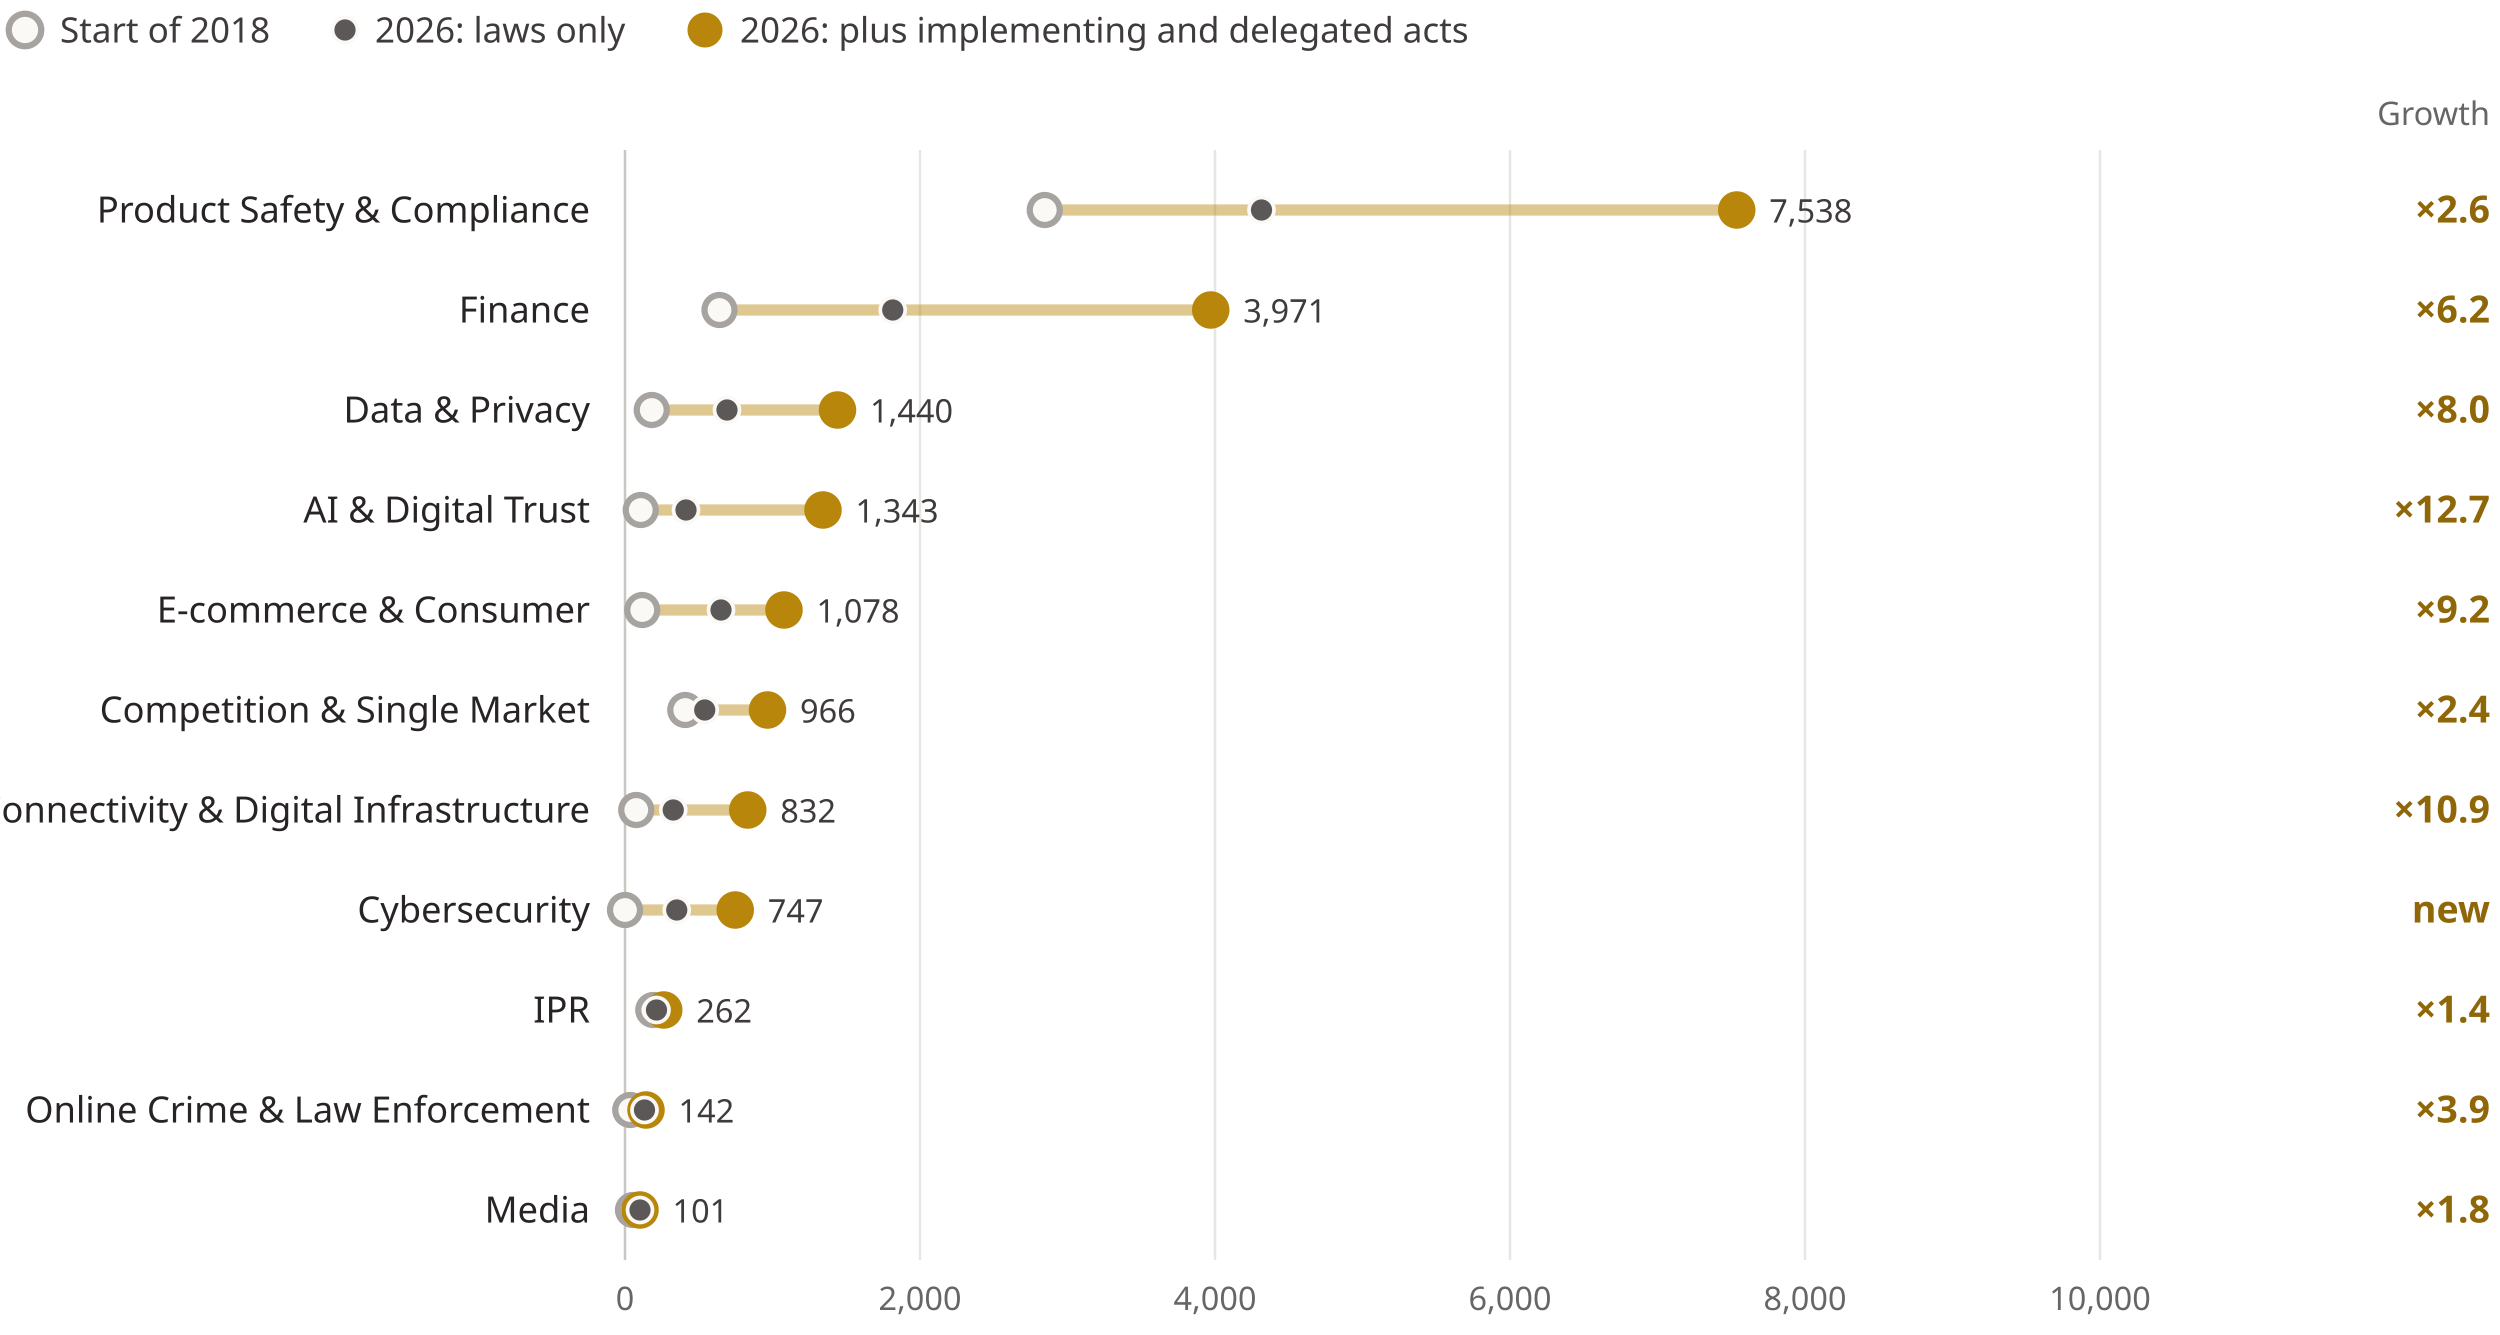
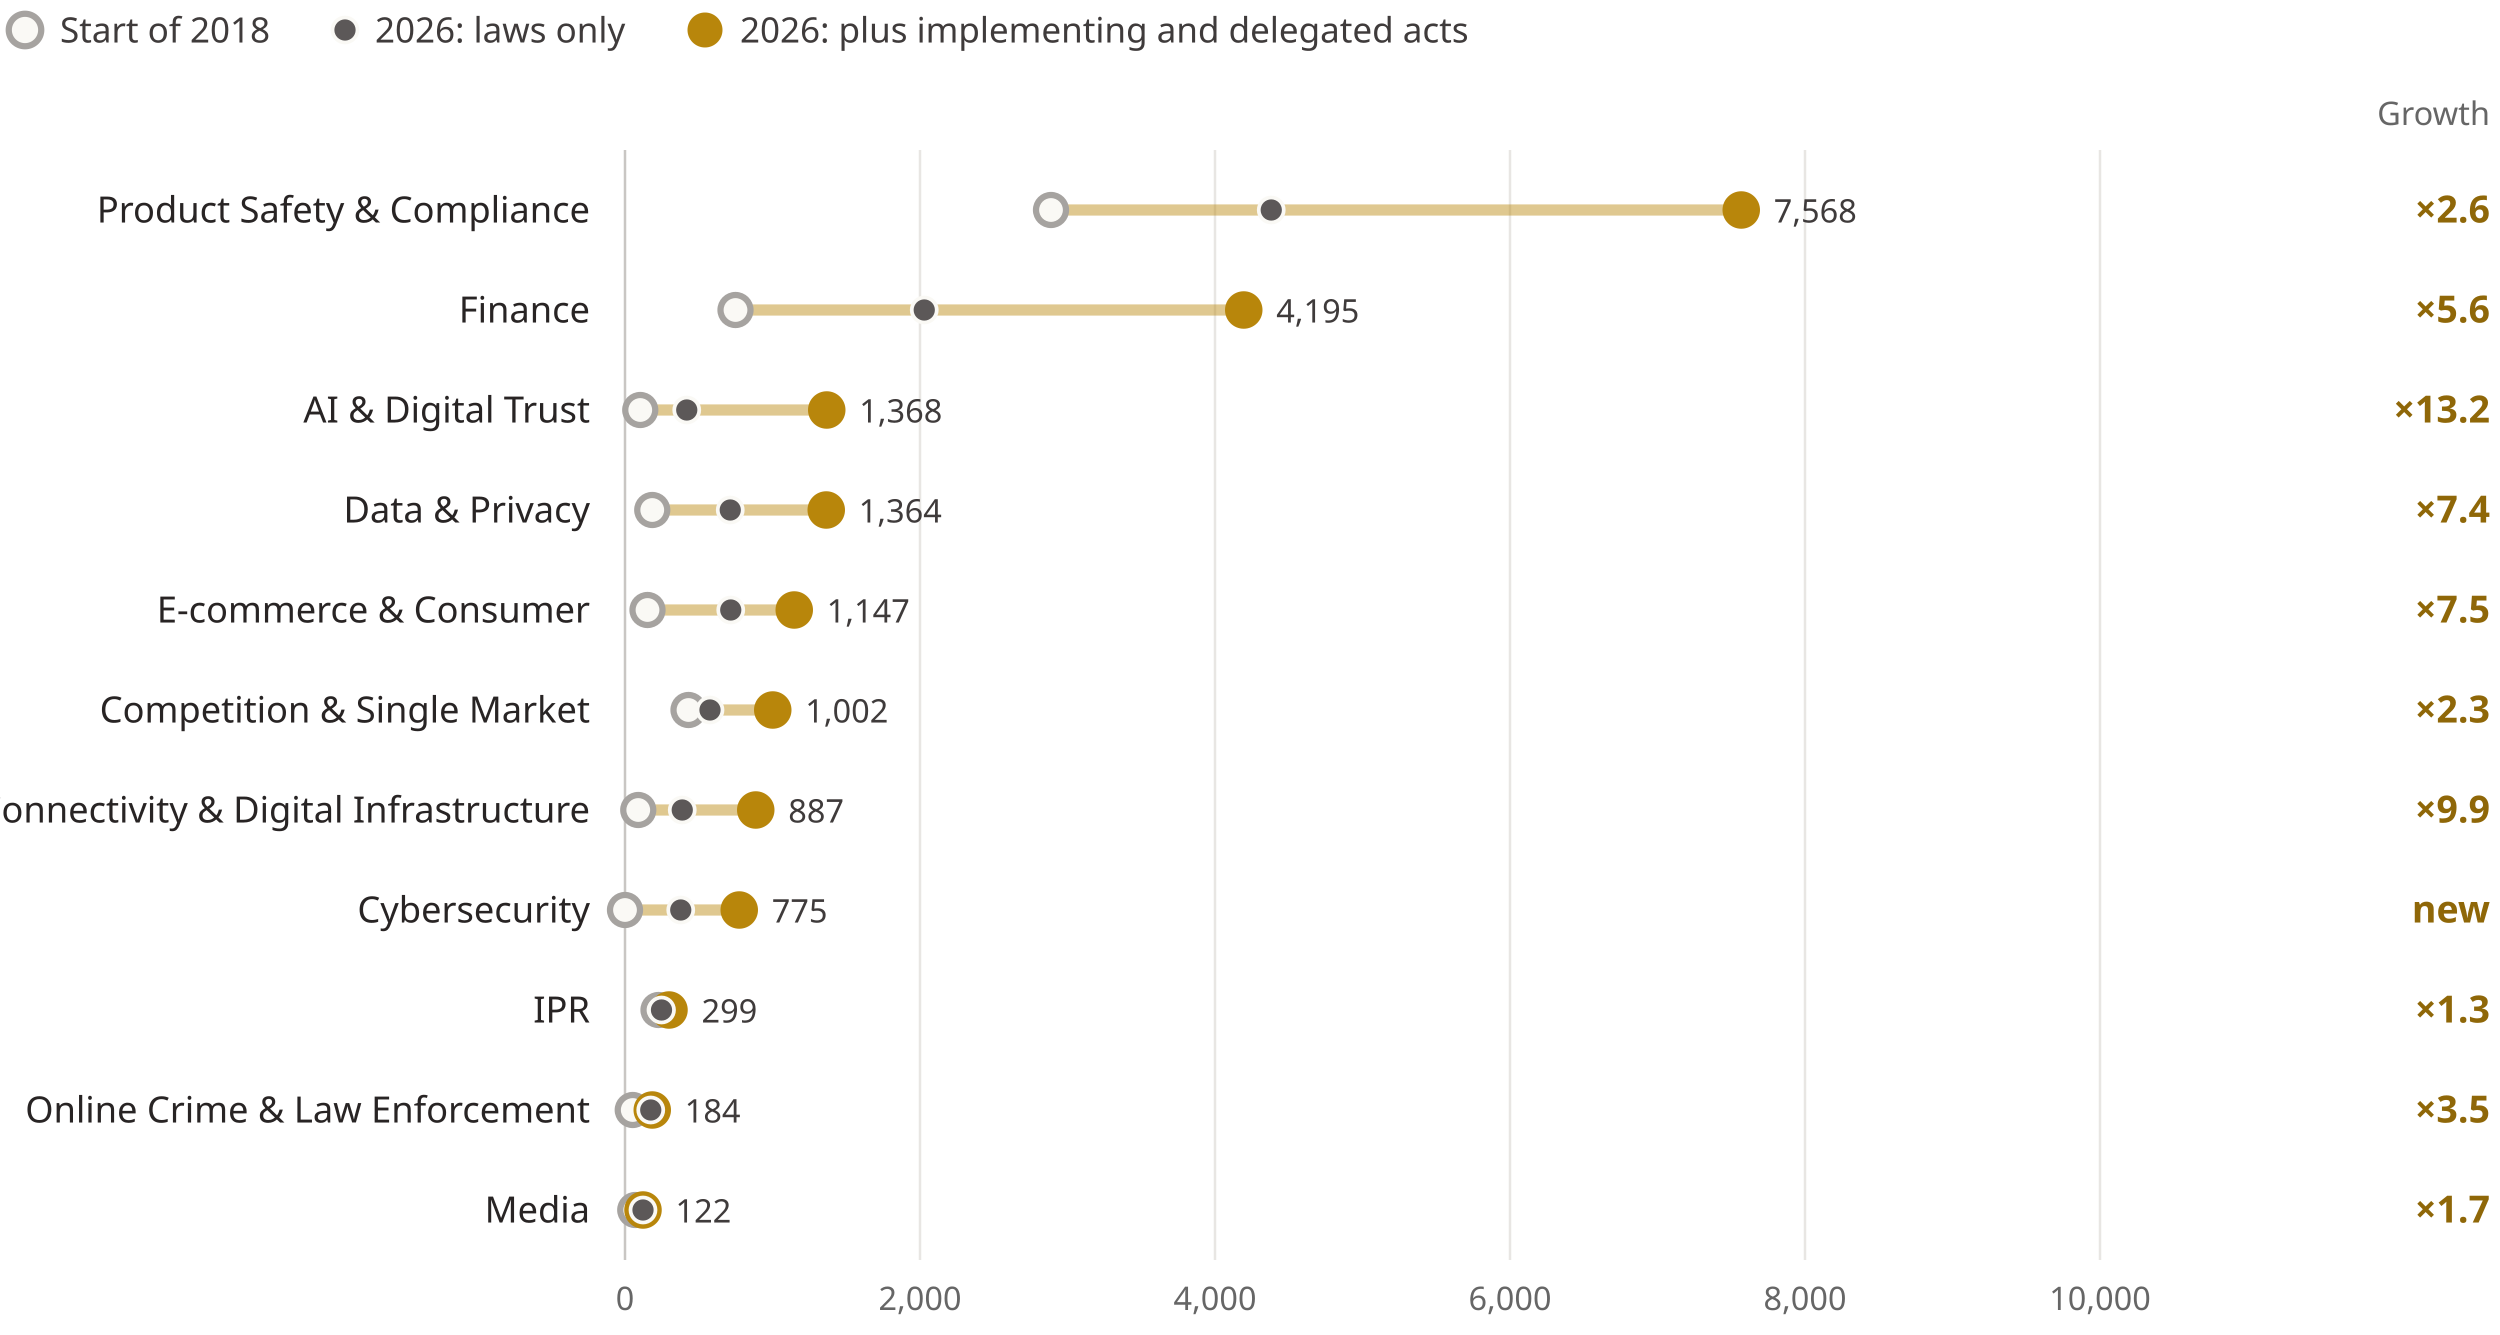
- <svg viewBox="0 0 1000 534" width="100%" role="img" aria-label="EU rules for tech companies have grown in every policy area. Obligations on companies, start of 2018 to November 2026: Product Safety &amp; Compliance 2,845 to 7,538; Finance 640 to 3,971; Data &amp; Privacy 181 to 1,440; AI &amp; Digital Trust 106 to 1,343; E-commerce &amp; Consumer Protection 117 to 1,078; Competition &amp; Single Market 409 to 966; Connectivity &amp; Digital Infrastructure 76 to 832; Cybersecurity 0 to 747; IPR 192 to 262; Online Crime &amp; Law Enforcement 36 to 142; Media 55 to 101. Across all areas x4.0.">
+ <svg viewBox="0 0 1000 534" width="100%" role="img" aria-label="EU rules for tech companies have grown in every policy area. Obligations on companies, start of 2018 to November 2026: Product Safety &amp; Compliance 2,888 to 7,568; Finance 749 to 4,195; AI &amp; Digital Trust 104 to 1,368; Data &amp; Privacy 185 to 1,364; E-commerce &amp; Consumer Protection 152 to 1,147; Competition &amp; Single Market 431 to 1,002; Connectivity &amp; Digital Infrastructure 90 to 887; Cybersecurity 0 to 775; IPR 227 to 299; Online Crime &amp; Law Enforcement 53 to 184; Media 70 to 122. Across all areas x3.8.">
  <circle cx="10" cy="12" r="6.5" fill="#FAF9F5" stroke="#A6A3A0" stroke-width="2.5" />
  <text x="24.0" y="17.0" text-anchor="start" font-family="DM Sans, sans-serif" font-size="14" font-weight="400" fill="#3F3B3B">Start of 2018</text>
  <circle cx="138" cy="12" r="5" fill="#5C5858" stroke="#FAF9F5" stroke-width="1.5" />
  <text x="150.0" y="17.0" text-anchor="start" font-family="DM Sans, sans-serif" font-size="14" font-weight="400" fill="#3F3B3B">2026: laws only</text>
  <circle cx="282" cy="12" r="7" fill="#B8860B" />
  <text x="296.0" y="17.0" text-anchor="start" font-family="DM Sans, sans-serif" font-size="14" font-weight="400" fill="#3F3B3B">2026: plus implementing and delegated acts</text>
  <text x="996.0" y="50.0" text-anchor="end" font-family="DM Sans, sans-serif" font-size="13" font-weight="400" fill="#666666">Growth</text>
  <line x1="250.0" x2="250.0" y1="60" y2="504" stroke="#C9C6C3" />
  <text x="250.0" y="524.0" text-anchor="middle" font-family="DM Sans, sans-serif" font-size="13" font-weight="400" fill="#666666">0</text>
  <line x1="368.0" x2="368.0" y1="60" y2="504" stroke="#E8E6E3" />
  <text x="368.0" y="524.0" text-anchor="middle" font-family="DM Sans, sans-serif" font-size="13" font-weight="400" fill="#666666">2,000</text>
  <line x1="486.0" x2="486.0" y1="60" y2="504" stroke="#E8E6E3" />
  <text x="486.0" y="524.0" text-anchor="middle" font-family="DM Sans, sans-serif" font-size="13" font-weight="400" fill="#666666">4,000</text>
  <line x1="604.0" x2="604.0" y1="60" y2="504" stroke="#E8E6E3" />
  <text x="604.0" y="524.0" text-anchor="middle" font-family="DM Sans, sans-serif" font-size="13" font-weight="400" fill="#666666">6,000</text>
  <line x1="722.0" x2="722.0" y1="60" y2="504" stroke="#E8E6E3" />
  <text x="722.0" y="524.0" text-anchor="middle" font-family="DM Sans, sans-serif" font-size="13" font-weight="400" fill="#666666">8,000</text>
  <line x1="840.0" x2="840.0" y1="60" y2="504" stroke="#E8E6E3" />
  <text x="840.0" y="524.0" text-anchor="middle" font-family="DM Sans, sans-serif" font-size="13" font-weight="400" fill="#666666">10,000</text>
  <text x="236.0" y="89.0" text-anchor="end" font-family="DM Sans, sans-serif" font-size="14.5" font-weight="500" fill="#282424">Product Safety &amp; Compliance</text>
-   <line x1="417.9" x2="694.7" y1="84.0" y2="84.0" stroke="#B8860B" stroke-opacity="0.45" stroke-width="4.5" stroke-linecap="round" />
-   <circle cx="417.9" cy="84.0" r="6" fill="#FAF9F5" stroke="#A6A3A0" stroke-width="2.5" />
-   <circle cx="694.7" cy="84.0" r="7.5" fill="#B8860B" />
-   <circle cx="504.6" cy="84.0" r="5" fill="#5C5858" stroke="#FAF9F5" stroke-width="1.5" />
-   <text x="707.7" y="89.0" text-anchor="start" font-family="DM Sans, sans-serif" font-size="13" font-weight="400" fill="#3F3B3B">7,538</text>
+   <line x1="420.4" x2="696.5" y1="84.0" y2="84.0" stroke="#B8860B" stroke-opacity="0.45" stroke-width="4.5" stroke-linecap="round" />
+   <circle cx="420.4" cy="84.0" r="6" fill="#FAF9F5" stroke="#A6A3A0" stroke-width="2.5" />
+   <circle cx="696.5" cy="84.0" r="7.5" fill="#B8860B" />
+   <circle cx="508.5" cy="84.0" r="5" fill="#5C5858" stroke="#FAF9F5" stroke-width="1.5" />
+   <text x="709.5" y="89.0" text-anchor="start" font-family="DM Sans, sans-serif" font-size="13" font-weight="400" fill="#3F3B3B">7,568</text>
  <text x="996.0" y="89.0" text-anchor="end" font-family="DM Sans, sans-serif" font-size="15" font-weight="700" fill="#8F6708">×2.6</text>
  <text x="236.0" y="129.0" text-anchor="end" font-family="DM Sans, sans-serif" font-size="14.5" font-weight="500" fill="#282424">Finance</text>
-   <line x1="287.8" x2="484.3" y1="124.0" y2="124.0" stroke="#B8860B" stroke-opacity="0.45" stroke-width="4.5" stroke-linecap="round" />
-   <circle cx="287.8" cy="124.0" r="6" fill="#FAF9F5" stroke="#A6A3A0" stroke-width="2.5" />
-   <circle cx="484.3" cy="124.0" r="7.5" fill="#B8860B" />
-   <circle cx="357.1" cy="124.0" r="5" fill="#5C5858" stroke="#FAF9F5" stroke-width="1.5" />
-   <text x="497.3" y="129.0" text-anchor="start" font-family="DM Sans, sans-serif" font-size="13" font-weight="400" fill="#3F3B3B">3,971</text>
-   <text x="996.0" y="129.0" text-anchor="end" font-family="DM Sans, sans-serif" font-size="15" font-weight="700" fill="#8F6708">×6.2</text>
-   <text x="236.0" y="169.0" text-anchor="end" font-family="DM Sans, sans-serif" font-size="14.5" font-weight="500" fill="#282424">Data &amp; Privacy</text>
-   <line x1="260.7" x2="335.0" y1="164.0" y2="164.0" stroke="#B8860B" stroke-opacity="0.45" stroke-width="4.5" stroke-linecap="round" />
-   <circle cx="260.7" cy="164.0" r="6" fill="#FAF9F5" stroke="#A6A3A0" stroke-width="2.5" />
-   <circle cx="335.0" cy="164.0" r="7.5" fill="#B8860B" />
-   <circle cx="290.8" cy="164.0" r="5" fill="#5C5858" stroke="#FAF9F5" stroke-width="1.5" />
-   <text x="348.0" y="169.0" text-anchor="start" font-family="DM Sans, sans-serif" font-size="13" font-weight="400" fill="#3F3B3B">1,440</text>
-   <text x="996.0" y="169.0" text-anchor="end" font-family="DM Sans, sans-serif" font-size="15" font-weight="700" fill="#8F6708">×8.0</text>
-   <text x="236.0" y="209.0" text-anchor="end" font-family="DM Sans, sans-serif" font-size="14.5" font-weight="500" fill="#282424">AI &amp; Digital Trust</text>
-   <line x1="256.3" x2="329.2" y1="204.0" y2="204.0" stroke="#B8860B" stroke-opacity="0.45" stroke-width="4.5" stroke-linecap="round" />
-   <circle cx="256.3" cy="204.0" r="6" fill="#FAF9F5" stroke="#A6A3A0" stroke-width="2.5" />
-   <circle cx="329.2" cy="204.0" r="7.5" fill="#B8860B" />
-   <circle cx="274.4" cy="204.0" r="5" fill="#5C5858" stroke="#FAF9F5" stroke-width="1.5" />
-   <text x="342.2" y="209.0" text-anchor="start" font-family="DM Sans, sans-serif" font-size="13" font-weight="400" fill="#3F3B3B">1,343</text>
-   <text x="996.0" y="209.0" text-anchor="end" font-family="DM Sans, sans-serif" font-size="15" font-weight="700" fill="#8F6708">×12.7</text>
+   <line x1="294.2" x2="497.5" y1="124.0" y2="124.0" stroke="#B8860B" stroke-opacity="0.45" stroke-width="4.5" stroke-linecap="round" />
+   <circle cx="294.2" cy="124.0" r="6" fill="#FAF9F5" stroke="#A6A3A0" stroke-width="2.5" />
+   <circle cx="497.5" cy="124.0" r="7.5" fill="#B8860B" />
+   <circle cx="369.7" cy="124.0" r="5" fill="#5C5858" stroke="#FAF9F5" stroke-width="1.5" />
+   <text x="510.5" y="129.0" text-anchor="start" font-family="DM Sans, sans-serif" font-size="13" font-weight="400" fill="#3F3B3B">4,195</text>
+   <text x="996.0" y="129.0" text-anchor="end" font-family="DM Sans, sans-serif" font-size="15" font-weight="700" fill="#8F6708">×5.6</text>
+   <text x="236.0" y="169.0" text-anchor="end" font-family="DM Sans, sans-serif" font-size="14.5" font-weight="500" fill="#282424">AI &amp; Digital Trust</text>
+   <line x1="256.1" x2="330.7" y1="164.0" y2="164.0" stroke="#B8860B" stroke-opacity="0.45" stroke-width="4.5" stroke-linecap="round" />
+   <circle cx="256.1" cy="164.0" r="6" fill="#FAF9F5" stroke="#A6A3A0" stroke-width="2.5" />
+   <circle cx="330.7" cy="164.0" r="7.5" fill="#B8860B" />
+   <circle cx="274.7" cy="164.0" r="5" fill="#5C5858" stroke="#FAF9F5" stroke-width="1.5" />
+   <text x="343.7" y="169.0" text-anchor="start" font-family="DM Sans, sans-serif" font-size="13" font-weight="400" fill="#3F3B3B">1,368</text>
+   <text x="996.0" y="169.0" text-anchor="end" font-family="DM Sans, sans-serif" font-size="15" font-weight="700" fill="#8F6708">×13.2</text>
+   <text x="236.0" y="209.0" text-anchor="end" font-family="DM Sans, sans-serif" font-size="14.5" font-weight="500" fill="#282424">Data &amp; Privacy</text>
+   <line x1="260.9" x2="330.5" y1="204.0" y2="204.0" stroke="#B8860B" stroke-opacity="0.45" stroke-width="4.5" stroke-linecap="round" />
+   <circle cx="260.9" cy="204.0" r="6" fill="#FAF9F5" stroke="#A6A3A0" stroke-width="2.5" />
+   <circle cx="330.5" cy="204.0" r="7.5" fill="#B8860B" />
+   <circle cx="292.1" cy="204.0" r="5" fill="#5C5858" stroke="#FAF9F5" stroke-width="1.5" />
+   <text x="343.5" y="209.0" text-anchor="start" font-family="DM Sans, sans-serif" font-size="13" font-weight="400" fill="#3F3B3B">1,364</text>
+   <text x="996.0" y="209.0" text-anchor="end" font-family="DM Sans, sans-serif" font-size="15" font-weight="700" fill="#8F6708">×7.4</text>
  <text x="236.0" y="249.0" text-anchor="end" font-family="DM Sans, sans-serif" font-size="14.5" font-weight="500" fill="#282424">E-commerce &amp; Consumer</text>
-   <line x1="256.9" x2="313.6" y1="244.0" y2="244.0" stroke="#B8860B" stroke-opacity="0.45" stroke-width="4.5" stroke-linecap="round" />
-   <circle cx="256.9" cy="244.0" r="6" fill="#FAF9F5" stroke="#A6A3A0" stroke-width="2.5" />
-   <circle cx="313.6" cy="244.0" r="7.5" fill="#B8860B" />
-   <circle cx="288.4" cy="244.0" r="5" fill="#5C5858" stroke="#FAF9F5" stroke-width="1.5" />
-   <text x="326.6" y="249.0" text-anchor="start" font-family="DM Sans, sans-serif" font-size="13" font-weight="400" fill="#3F3B3B">1,078</text>
-   <text x="996.0" y="249.0" text-anchor="end" font-family="DM Sans, sans-serif" font-size="15" font-weight="700" fill="#8F6708">×9.2</text>
+   <line x1="259.0" x2="317.7" y1="244.0" y2="244.0" stroke="#B8860B" stroke-opacity="0.45" stroke-width="4.5" stroke-linecap="round" />
+   <circle cx="259.0" cy="244.0" r="6" fill="#FAF9F5" stroke="#A6A3A0" stroke-width="2.5" />
+   <circle cx="317.7" cy="244.0" r="7.5" fill="#B8860B" />
+   <circle cx="292.3" cy="244.0" r="5" fill="#5C5858" stroke="#FAF9F5" stroke-width="1.5" />
+   <text x="330.7" y="249.0" text-anchor="start" font-family="DM Sans, sans-serif" font-size="13" font-weight="400" fill="#3F3B3B">1,147</text>
+   <text x="996.0" y="249.0" text-anchor="end" font-family="DM Sans, sans-serif" font-size="15" font-weight="700" fill="#8F6708">×7.5</text>
  <text x="236.0" y="289.0" text-anchor="end" font-family="DM Sans, sans-serif" font-size="14.5" font-weight="500" fill="#282424">Competition &amp; Single Market</text>
-   <line x1="274.1" x2="307.0" y1="284.0" y2="284.0" stroke="#B8860B" stroke-opacity="0.45" stroke-width="4.5" stroke-linecap="round" />
-   <circle cx="274.1" cy="284.0" r="6" fill="#FAF9F5" stroke="#A6A3A0" stroke-width="2.5" />
-   <circle cx="307.0" cy="284.0" r="7.5" fill="#B8860B" />
-   <circle cx="281.9" cy="284.0" r="5" fill="#5C5858" stroke="#FAF9F5" stroke-width="1.5" />
-   <text x="320.0" y="289.0" text-anchor="start" font-family="DM Sans, sans-serif" font-size="13" font-weight="400" fill="#3F3B3B">966</text>
-   <text x="996.0" y="289.0" text-anchor="end" font-family="DM Sans, sans-serif" font-size="15" font-weight="700" fill="#8F6708">×2.4</text>
+   <line x1="275.4" x2="309.1" y1="284.0" y2="284.0" stroke="#B8860B" stroke-opacity="0.45" stroke-width="4.5" stroke-linecap="round" />
+   <circle cx="275.4" cy="284.0" r="6" fill="#FAF9F5" stroke="#A6A3A0" stroke-width="2.5" />
+   <circle cx="309.1" cy="284.0" r="7.5" fill="#B8860B" />
+   <circle cx="284.0" cy="284.0" r="5" fill="#5C5858" stroke="#FAF9F5" stroke-width="1.5" />
+   <text x="322.1" y="289.0" text-anchor="start" font-family="DM Sans, sans-serif" font-size="13" font-weight="400" fill="#3F3B3B">1,002</text>
+   <text x="996.0" y="289.0" text-anchor="end" font-family="DM Sans, sans-serif" font-size="15" font-weight="700" fill="#8F6708">×2.3</text>
  <text x="236.0" y="329.0" text-anchor="end" font-family="DM Sans, sans-serif" font-size="14.5" font-weight="500" fill="#282424">Connectivity &amp; Digital Infrastructure</text>
-   <line x1="254.5" x2="299.1" y1="324.0" y2="324.0" stroke="#B8860B" stroke-opacity="0.45" stroke-width="4.5" stroke-linecap="round" />
-   <circle cx="254.5" cy="324.0" r="6" fill="#FAF9F5" stroke="#A6A3A0" stroke-width="2.5" />
-   <circle cx="299.1" cy="324.0" r="7.5" fill="#B8860B" />
-   <circle cx="269.3" cy="324.0" r="5" fill="#5C5858" stroke="#FAF9F5" stroke-width="1.5" />
-   <text x="312.1" y="329.0" text-anchor="start" font-family="DM Sans, sans-serif" font-size="13" font-weight="400" fill="#3F3B3B">832</text>
-   <text x="996.0" y="329.0" text-anchor="end" font-family="DM Sans, sans-serif" font-size="15" font-weight="700" fill="#8F6708">×10.9</text>
+   <line x1="255.3" x2="302.3" y1="324.0" y2="324.0" stroke="#B8860B" stroke-opacity="0.45" stroke-width="4.5" stroke-linecap="round" />
+   <circle cx="255.3" cy="324.0" r="6" fill="#FAF9F5" stroke="#A6A3A0" stroke-width="2.5" />
+   <circle cx="302.3" cy="324.0" r="7.5" fill="#B8860B" />
+   <circle cx="272.9" cy="324.0" r="5" fill="#5C5858" stroke="#FAF9F5" stroke-width="1.5" />
+   <text x="315.3" y="329.0" text-anchor="start" font-family="DM Sans, sans-serif" font-size="13" font-weight="400" fill="#3F3B3B">887</text>
+   <text x="996.0" y="329.0" text-anchor="end" font-family="DM Sans, sans-serif" font-size="15" font-weight="700" fill="#8F6708">×9.9</text>
  <text x="236.0" y="369.0" text-anchor="end" font-family="DM Sans, sans-serif" font-size="14.5" font-weight="500" fill="#282424">Cybersecurity</text>
-   <line x1="250.0" x2="294.1" y1="364.0" y2="364.0" stroke="#B8860B" stroke-opacity="0.45" stroke-width="4.5" stroke-linecap="round" />
+   <line x1="250.0" x2="295.7" y1="364.0" y2="364.0" stroke="#B8860B" stroke-opacity="0.45" stroke-width="4.5" stroke-linecap="round" />
  <circle cx="250.0" cy="364.0" r="6" fill="#FAF9F5" stroke="#A6A3A0" stroke-width="2.5" />
-   <circle cx="294.1" cy="364.0" r="7.5" fill="#B8860B" />
-   <circle cx="270.7" cy="364.0" r="5" fill="#5C5858" stroke="#FAF9F5" stroke-width="1.5" />
-   <text x="307.1" y="369.0" text-anchor="start" font-family="DM Sans, sans-serif" font-size="13" font-weight="400" fill="#3F3B3B">747</text>
+   <circle cx="295.7" cy="364.0" r="7.5" fill="#B8860B" />
+   <circle cx="272.3" cy="364.0" r="5" fill="#5C5858" stroke="#FAF9F5" stroke-width="1.5" />
+   <text x="308.7" y="369.0" text-anchor="start" font-family="DM Sans, sans-serif" font-size="13" font-weight="400" fill="#3F3B3B">775</text>
  <text x="996.0" y="369.0" text-anchor="end" font-family="DM Sans, sans-serif" font-size="15" font-weight="700" fill="#8F6708">new</text>
  <text x="236.0" y="409.0" text-anchor="end" font-family="DM Sans, sans-serif" font-size="14.5" font-weight="500" fill="#282424">IPR</text>
-   <line x1="261.3" x2="265.5" y1="404.0" y2="404.0" stroke="#B8860B" stroke-opacity="0.45" stroke-width="4.5" stroke-linecap="round" />
-   <circle cx="261.3" cy="404.0" r="6" fill="#FAF9F5" stroke="#A6A3A0" stroke-width="2.5" />
-   <circle cx="265.5" cy="404.0" r="7.5" fill="#B8860B" />
-   <circle cx="262.6" cy="404.0" r="5" fill="#5C5858" stroke="#FAF9F5" stroke-width="1.5" />
-   <text x="278.5" y="409.0" text-anchor="start" font-family="DM Sans, sans-serif" font-size="13" font-weight="400" fill="#3F3B3B">262</text>
-   <text x="996.0" y="409.0" text-anchor="end" font-family="DM Sans, sans-serif" font-size="15" font-weight="700" fill="#8F6708">×1.4</text>
+   <line x1="263.4" x2="267.6" y1="404.0" y2="404.0" stroke="#B8860B" stroke-opacity="0.45" stroke-width="4.5" stroke-linecap="round" />
+   <circle cx="263.4" cy="404.0" r="6" fill="#FAF9F5" stroke="#A6A3A0" stroke-width="2.5" />
+   <circle cx="267.6" cy="404.0" r="7.5" fill="#B8860B" />
+   <circle cx="264.6" cy="404.0" r="5" fill="#5C5858" stroke="#FAF9F5" stroke-width="1.5" />
+   <text x="280.6" y="409.0" text-anchor="start" font-family="DM Sans, sans-serif" font-size="13" font-weight="400" fill="#3F3B3B">299</text>
+   <text x="996.0" y="409.0" text-anchor="end" font-family="DM Sans, sans-serif" font-size="15" font-weight="700" fill="#8F6708">×1.3</text>
  <text x="236.0" y="449.0" text-anchor="end" font-family="DM Sans, sans-serif" font-size="14.5" font-weight="500" fill="#282424">Online Crime &amp; Law Enforcement</text>
-   <line x1="252.1" x2="258.4" y1="444.0" y2="444.0" stroke="#B8860B" stroke-opacity="0.45" stroke-width="4.5" stroke-linecap="round" />
-   <circle cx="252.1" cy="444.0" r="6" fill="#FAF9F5" stroke="#A6A3A0" stroke-width="2.5" />
-   <circle cx="258.4" cy="444.0" r="7.5" fill="#B8860B" />
-   <circle cx="257.8" cy="444.0" r="5" fill="#5C5858" stroke="#FAF9F5" stroke-width="1.5" />
-   <text x="271.4" y="449.0" text-anchor="start" font-family="DM Sans, sans-serif" font-size="13" font-weight="400" fill="#3F3B3B">142</text>
-   <text x="996.0" y="449.0" text-anchor="end" font-family="DM Sans, sans-serif" font-size="15" font-weight="700" fill="#8F6708">×3.9</text>
+   <line x1="253.1" x2="260.9" y1="444.0" y2="444.0" stroke="#B8860B" stroke-opacity="0.45" stroke-width="4.5" stroke-linecap="round" />
+   <circle cx="253.1" cy="444.0" r="6" fill="#FAF9F5" stroke="#A6A3A0" stroke-width="2.5" />
+   <circle cx="260.9" cy="444.0" r="7.5" fill="#B8860B" />
+   <circle cx="260.3" cy="444.0" r="5" fill="#5C5858" stroke="#FAF9F5" stroke-width="1.5" />
+   <text x="273.9" y="449.0" text-anchor="start" font-family="DM Sans, sans-serif" font-size="13" font-weight="400" fill="#3F3B3B">184</text>
+   <text x="996.0" y="449.0" text-anchor="end" font-family="DM Sans, sans-serif" font-size="15" font-weight="700" fill="#8F6708">×3.5</text>
  <text x="236.0" y="489.0" text-anchor="end" font-family="DM Sans, sans-serif" font-size="14.5" font-weight="500" fill="#282424">Media</text>
-   <line x1="253.2" x2="256.0" y1="484.0" y2="484.0" stroke="#B8860B" stroke-opacity="0.45" stroke-width="4.5" stroke-linecap="round" />
-   <circle cx="253.2" cy="484.0" r="6" fill="#FAF9F5" stroke="#A6A3A0" stroke-width="2.5" />
-   <circle cx="256.0" cy="484.0" r="7.5" fill="#B8860B" />
-   <circle cx="256.0" cy="484.0" r="5" fill="#5C5858" stroke="#FAF9F5" stroke-width="1.5" />
-   <text x="269.0" y="489.0" text-anchor="start" font-family="DM Sans, sans-serif" font-size="13" font-weight="400" fill="#3F3B3B">101</text>
-   <text x="996.0" y="489.0" text-anchor="end" font-family="DM Sans, sans-serif" font-size="15" font-weight="700" fill="#8F6708">×1.8</text>
+   <line x1="254.1" x2="257.2" y1="484.0" y2="484.0" stroke="#B8860B" stroke-opacity="0.45" stroke-width="4.5" stroke-linecap="round" />
+   <circle cx="254.1" cy="484.0" r="6" fill="#FAF9F5" stroke="#A6A3A0" stroke-width="2.5" />
+   <circle cx="257.2" cy="484.0" r="7.5" fill="#B8860B" />
+   <circle cx="257.2" cy="484.0" r="5" fill="#5C5858" stroke="#FAF9F5" stroke-width="1.5" />
+   <text x="270.2" y="489.0" text-anchor="start" font-family="DM Sans, sans-serif" font-size="13" font-weight="400" fill="#3F3B3B">122</text>
+   <text x="996.0" y="489.0" text-anchor="end" font-family="DM Sans, sans-serif" font-size="15" font-weight="700" fill="#8F6708">×1.7</text>
</svg>
